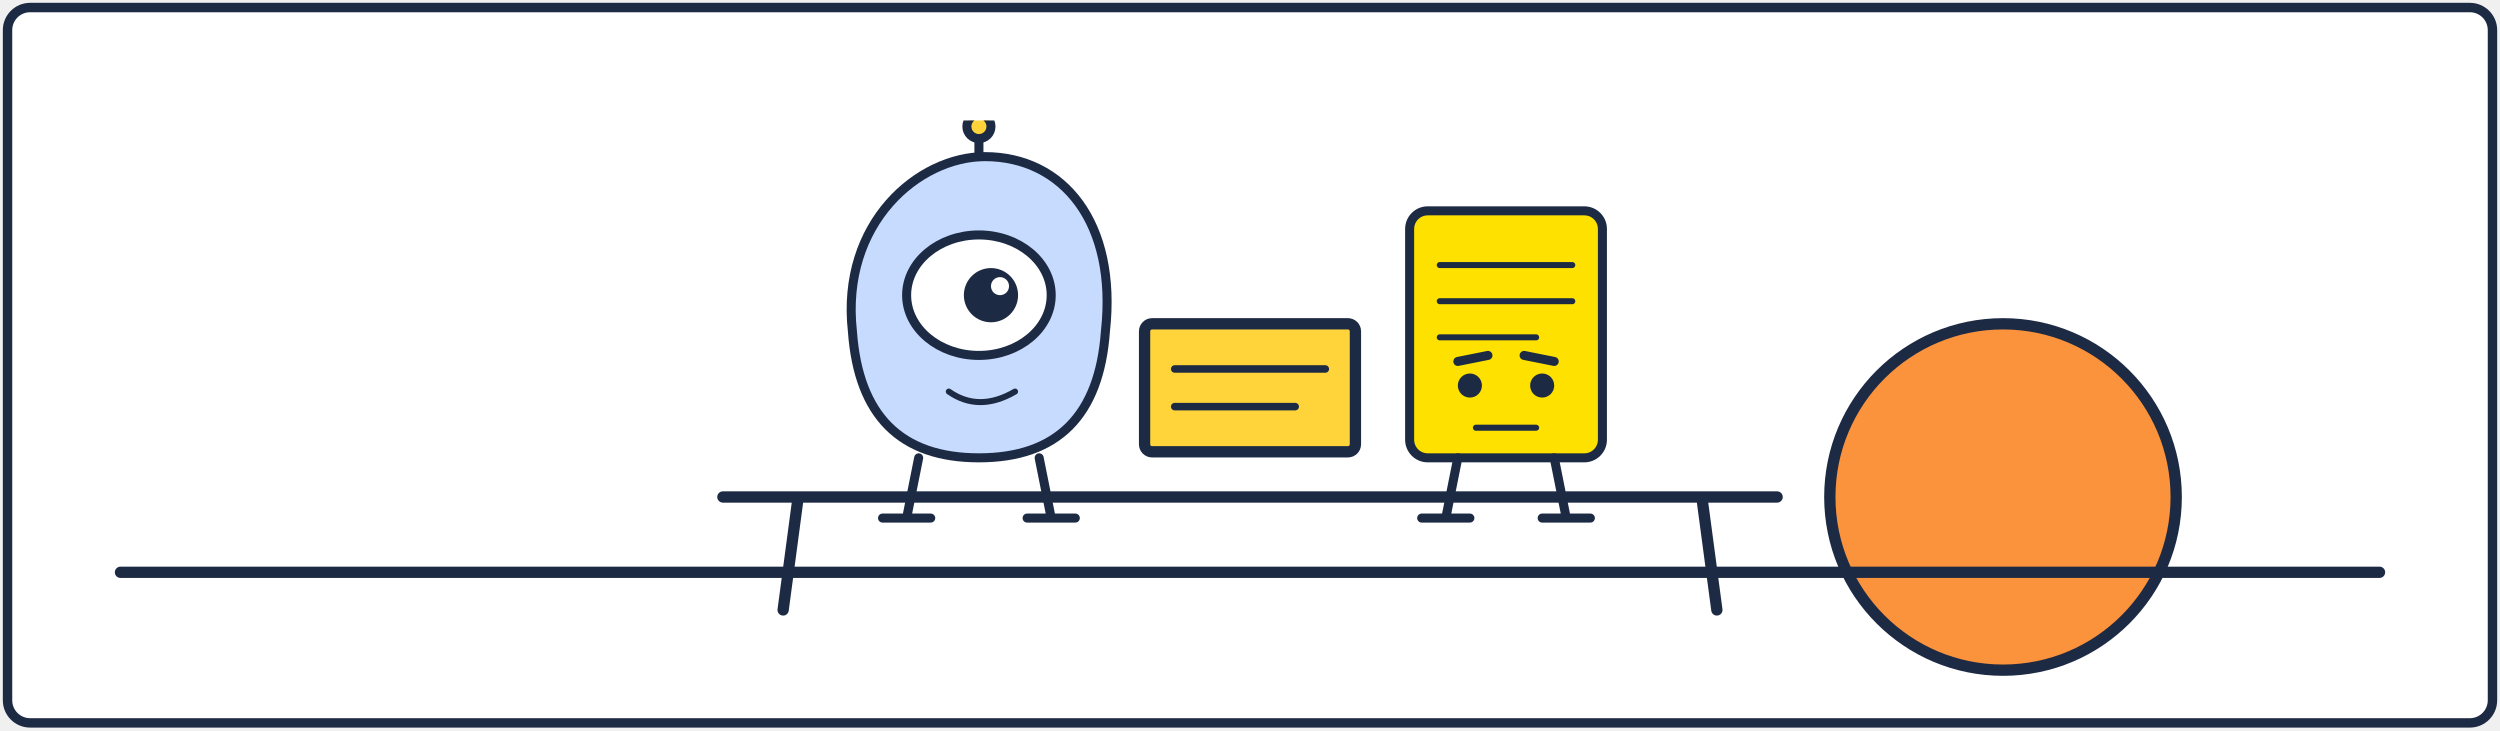
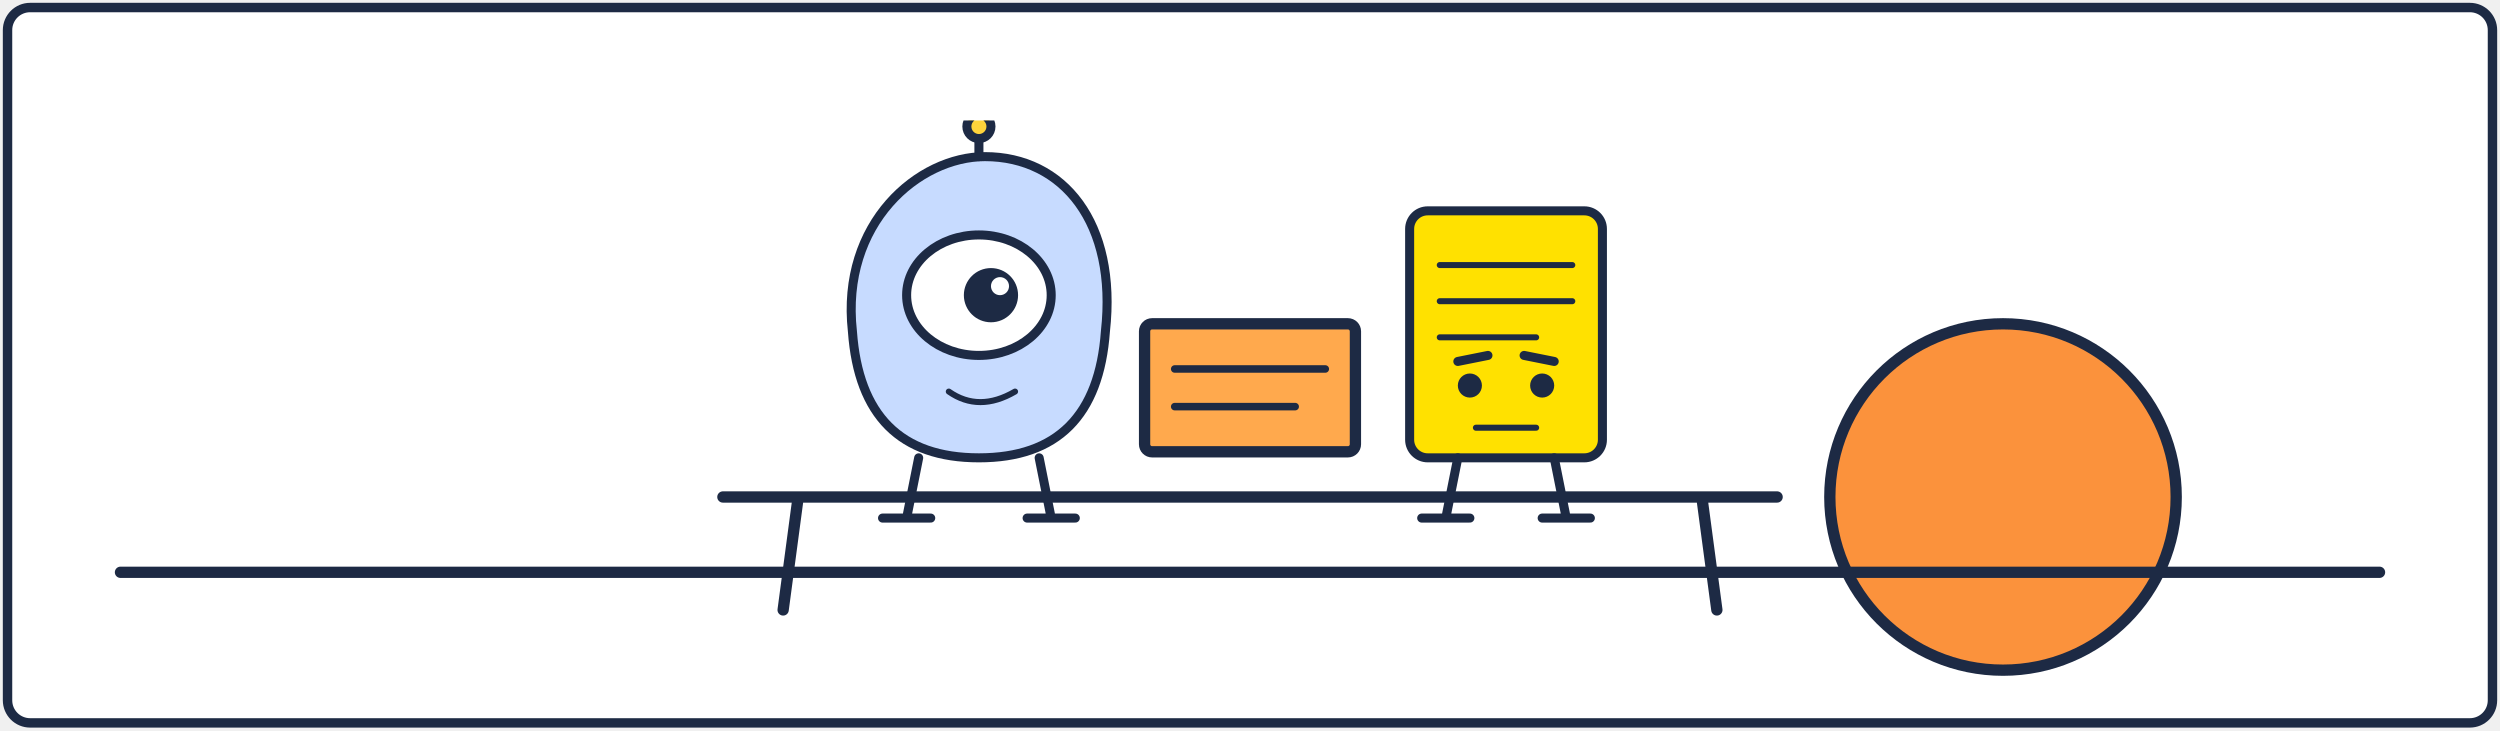
<svg xmlns="http://www.w3.org/2000/svg" viewBox="-12 -12 664 194" width="664" height="194" role="img">
  <style>
  .ln { fill: none; stroke: #1d2a44; stroke-width: 3; stroke-linecap: round; stroke-linejoin: round; }
  .thin { stroke-width: 2; }
  .inkf { fill: #1d2a44; }
  .paperf { fill: #ffffff; stroke: #1d2a44; stroke-width: 3; stroke-linejoin: round; }
  .skyf { fill: #c7dbff; stroke: #1d2a44; stroke-width: 3; stroke-linejoin: round; }
  .hif { fill: #ffd43b; stroke: #1d2a44; stroke-width: 3; stroke-linejoin: round; }
  .okl { fill: none; stroke: #16a34a; stroke-width: 4; stroke-linejoin: round; }
  .nol { fill: none; stroke: #dc2626; stroke-width: 4; stroke-linejoin: round; }
  .hand { font-family: "Patrick Hand", "Comic Neue", "Comic Sans MS", "Chalkboard SE", cursive; fill: #1d2a44; }
  .handok { font-family: "Patrick Hand", "Comic Neue", "Comic Sans MS", "Chalkboard SE", cursive; fill: #16a34a; }
  .handno { font-family: "Patrick Hand", "Comic Neue", "Comic Sans MS", "Chalkboard SE", cursive; fill: #dc2626; }
  .mono { font-family: "JetBrains Mono", Menlo, Consolas, monospace; fill: #1d2a44; }
</style>
  <defs>
    <symbol id="mind" viewBox="0 0 120 140">
      <path class="skyf" d="M18 70 C14 34 40 12 62 12 C88 12 106 34 102 70 C100 98 86 112 60 112 C34 112 20 98 18 70 Z" />
      <ellipse class="paperf" cx="60" cy="58" rx="24" ry="20" />
      <g class="blink">
        <circle class="inkf" cx="64" cy="58" r="9" />
        <circle fill="#ffffff" cx="67" cy="55" r="3" />
      </g>
      <path class="ln thin" d="M50 90 Q60 97 72 90" />
      <path class="ln" d="M40 112 L36 132 M80 112 L84 132 M28 132 L44 132 M76 132 L92 132" />
      <path class="ln" d="M60 12 L60 2" />
      <circle class="hif" cx="60" cy="2" r="4" />
    </symbol>
    <symbol id="checker" viewBox="0 0 120 140">
      <rect fill="#ffe100" stroke="#1d2a44" stroke-width="3" stroke-linejoin="round" x="28" y="30" width="64" height="82" rx="6" />
      <path class="ln thin" d="M38 48 L82 48 M38 60 L82 60 M38 72 L70 72" />
      <circle class="paperf" cx="48" cy="20" r="0" />
      <circle class="inkf" cx="50" cy="40" r="0" />
      <path class="ln" d="M44 112 L40 132 M76 112 L80 132 M32 132 L48 132 M72 132 L88 132" />
      <circle class="inkf" cx="48" cy="88" r="4" />
      <circle class="inkf" cx="72" cy="88" r="4" />
      <path class="ln thin" d="M50 102 L70 102" />
      <path class="ln" d="M44 80 L54 78 M66 78 L76 80" />
    </symbol>
    <symbol id="chatty" viewBox="0 0 140 140">
      <path class="paperf" d="M20 30 Q20 12 40 12 L100 12 Q120 12 120 30 L120 80 Q120 98 100 98 L56 98 L34 122 L38 98 Q20 98 20 80 Z" />
      <circle class="inkf" cx="52" cy="48" r="6" />
      <circle class="inkf" cx="88" cy="48" r="6" />
      <path class="ln" d="M46 70 Q70 88 94 70" />
      <path class="ln thin" d="M124 22 L134 14 M126 40 L138 40 M124 58 L134 66" />
    </symbol>
  </defs>
  <rect x="-10" y="-10" width="660" height="190" rx="6" fill="#ffffff" stroke="#1d2a44" stroke-width="2.5" />
  <circle fill="#fb923c" stroke="#1d2a44" stroke-width="3" cx="520" cy="120" r="46" />
  <path class="ln" d="M20 140 L620 140" />
  <path class="ln" d="M180 120 L460 120 M200 120 L196 150 M440 120 L444 150" />
  <use href="#mind" x="200" y="20" width="96" height="112" />
  <use href="#checker" x="340" y="20" width="96" height="112" />
-   <rect class="hif" x="292" y="74" width="56" height="34" rx="2" />
+   <rect fill="#ffa94d" stroke="#1d2a44" stroke-width="3" stroke-linejoin="round" x="292" y="74" width="56" height="34" rx="2" />
  <path class="ln thin" d="M300 86 L340 86 M300 96 L332 96" />
</svg>
